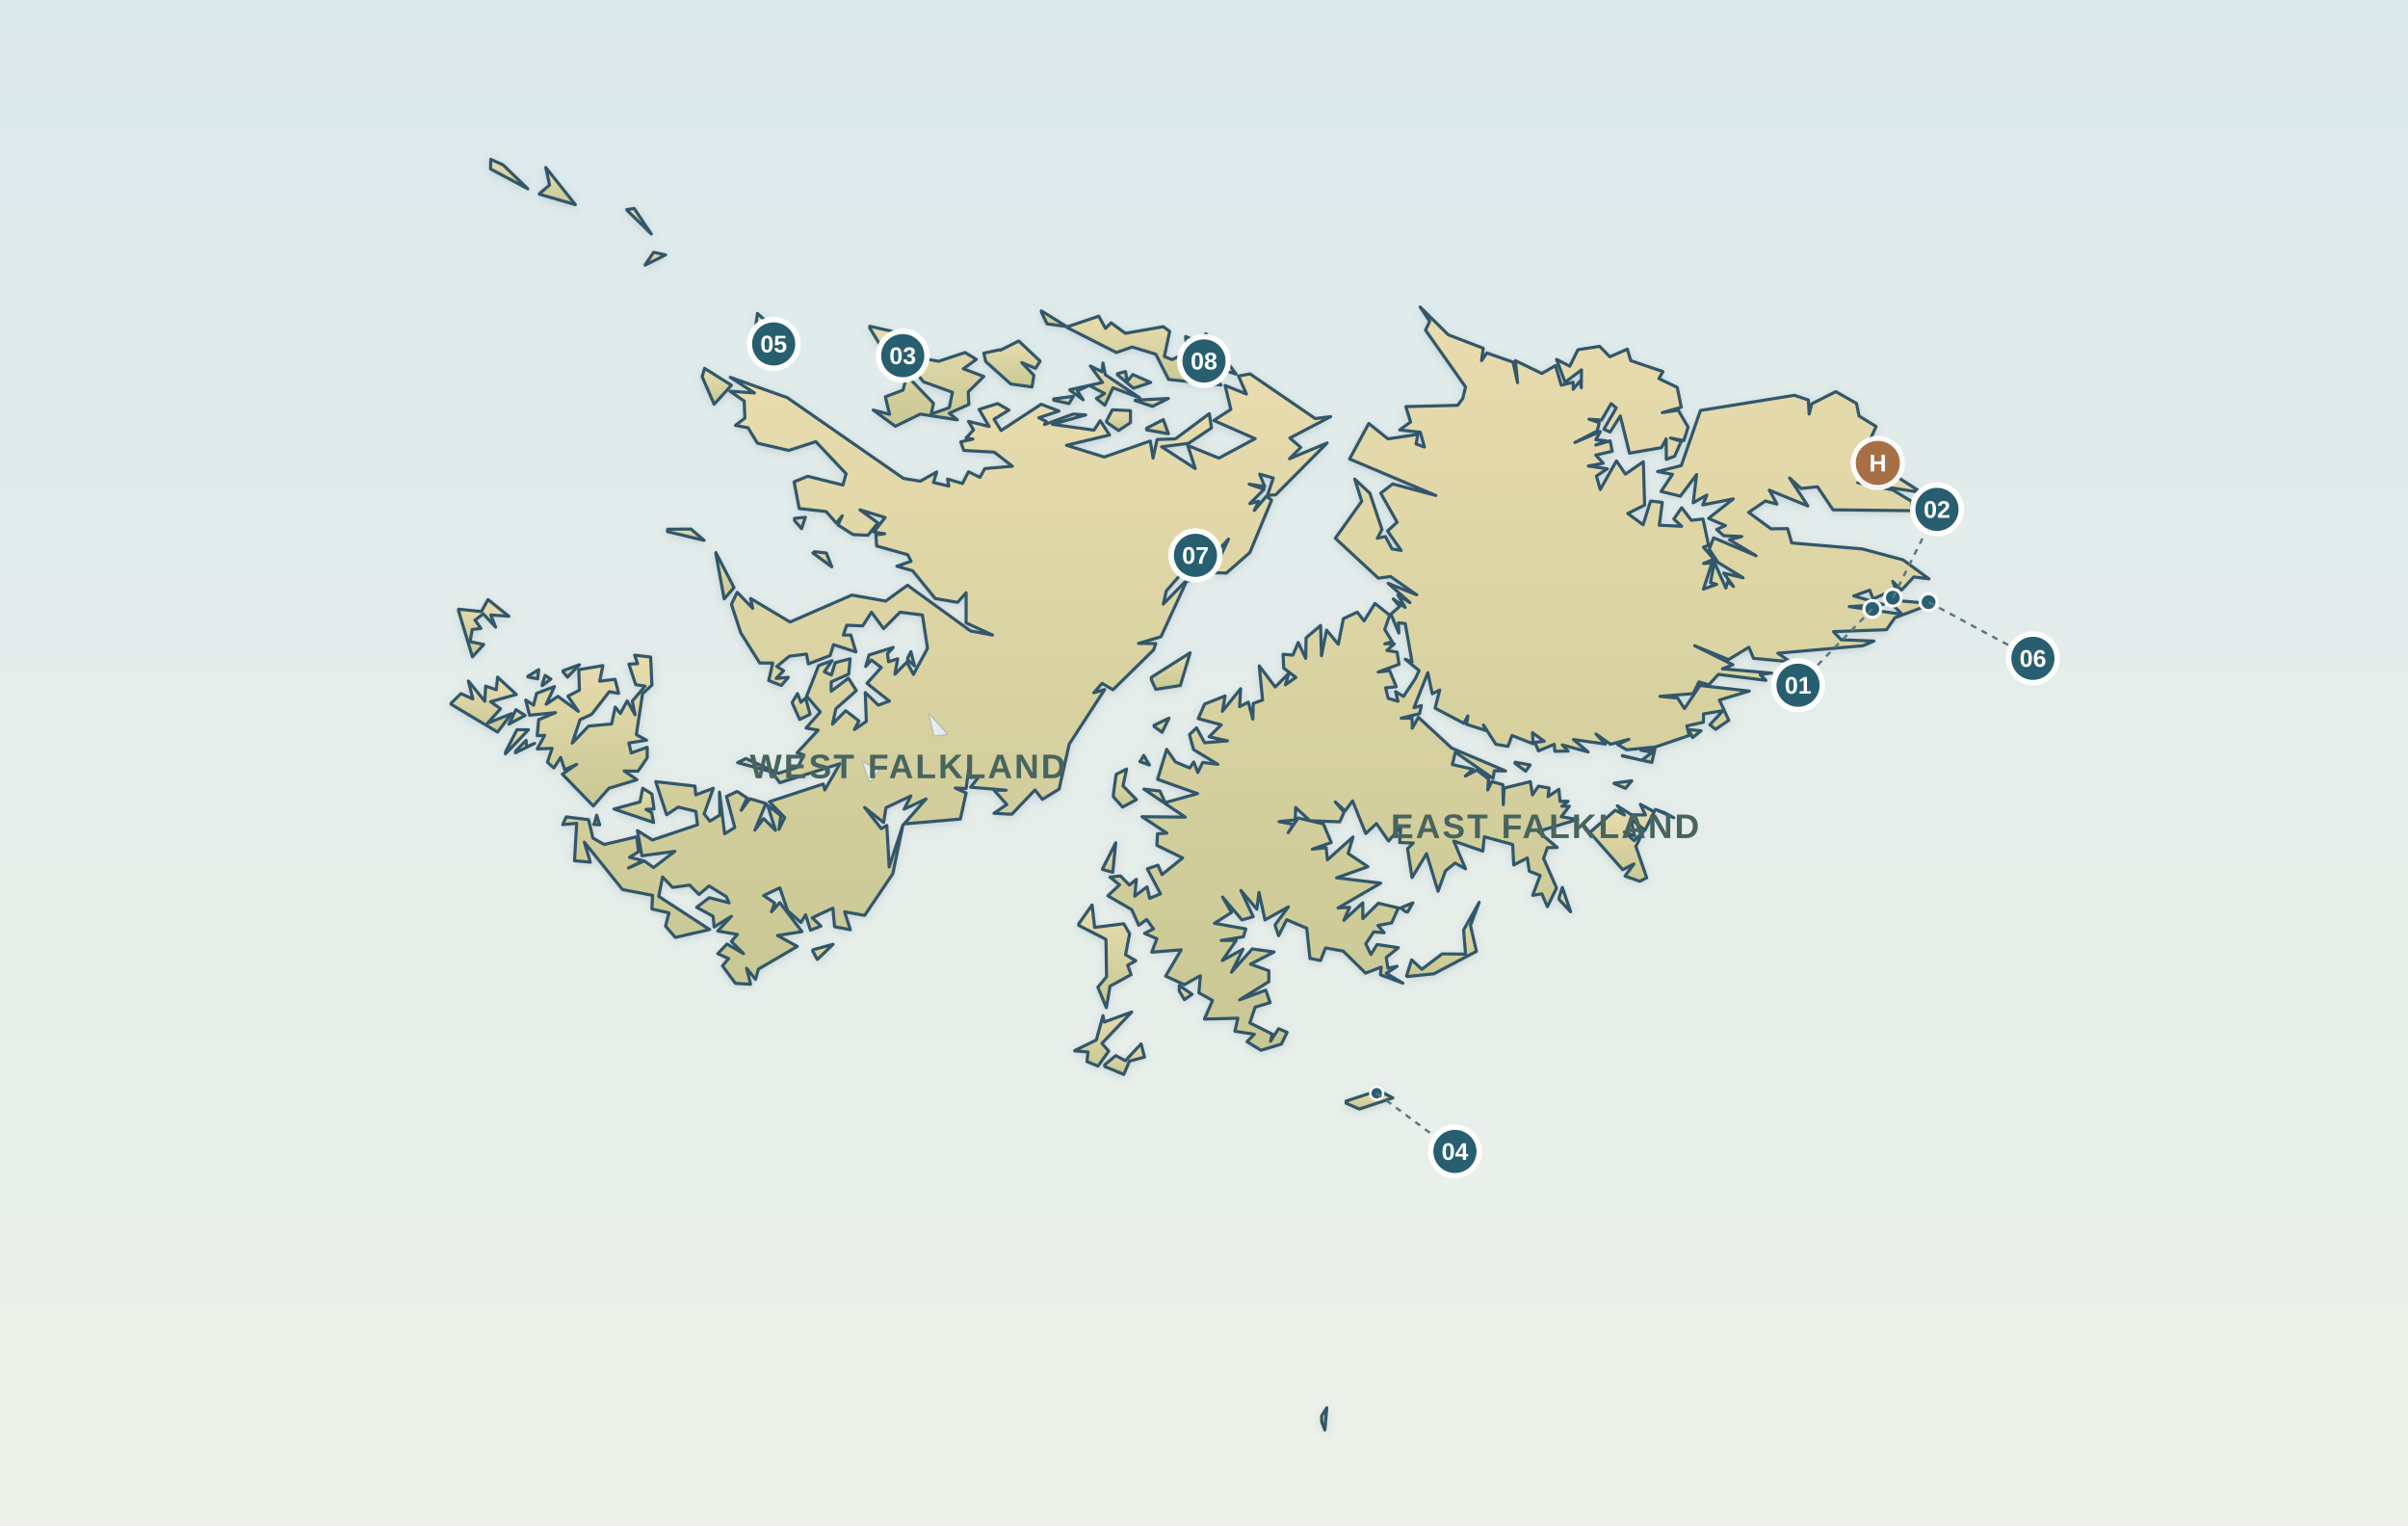
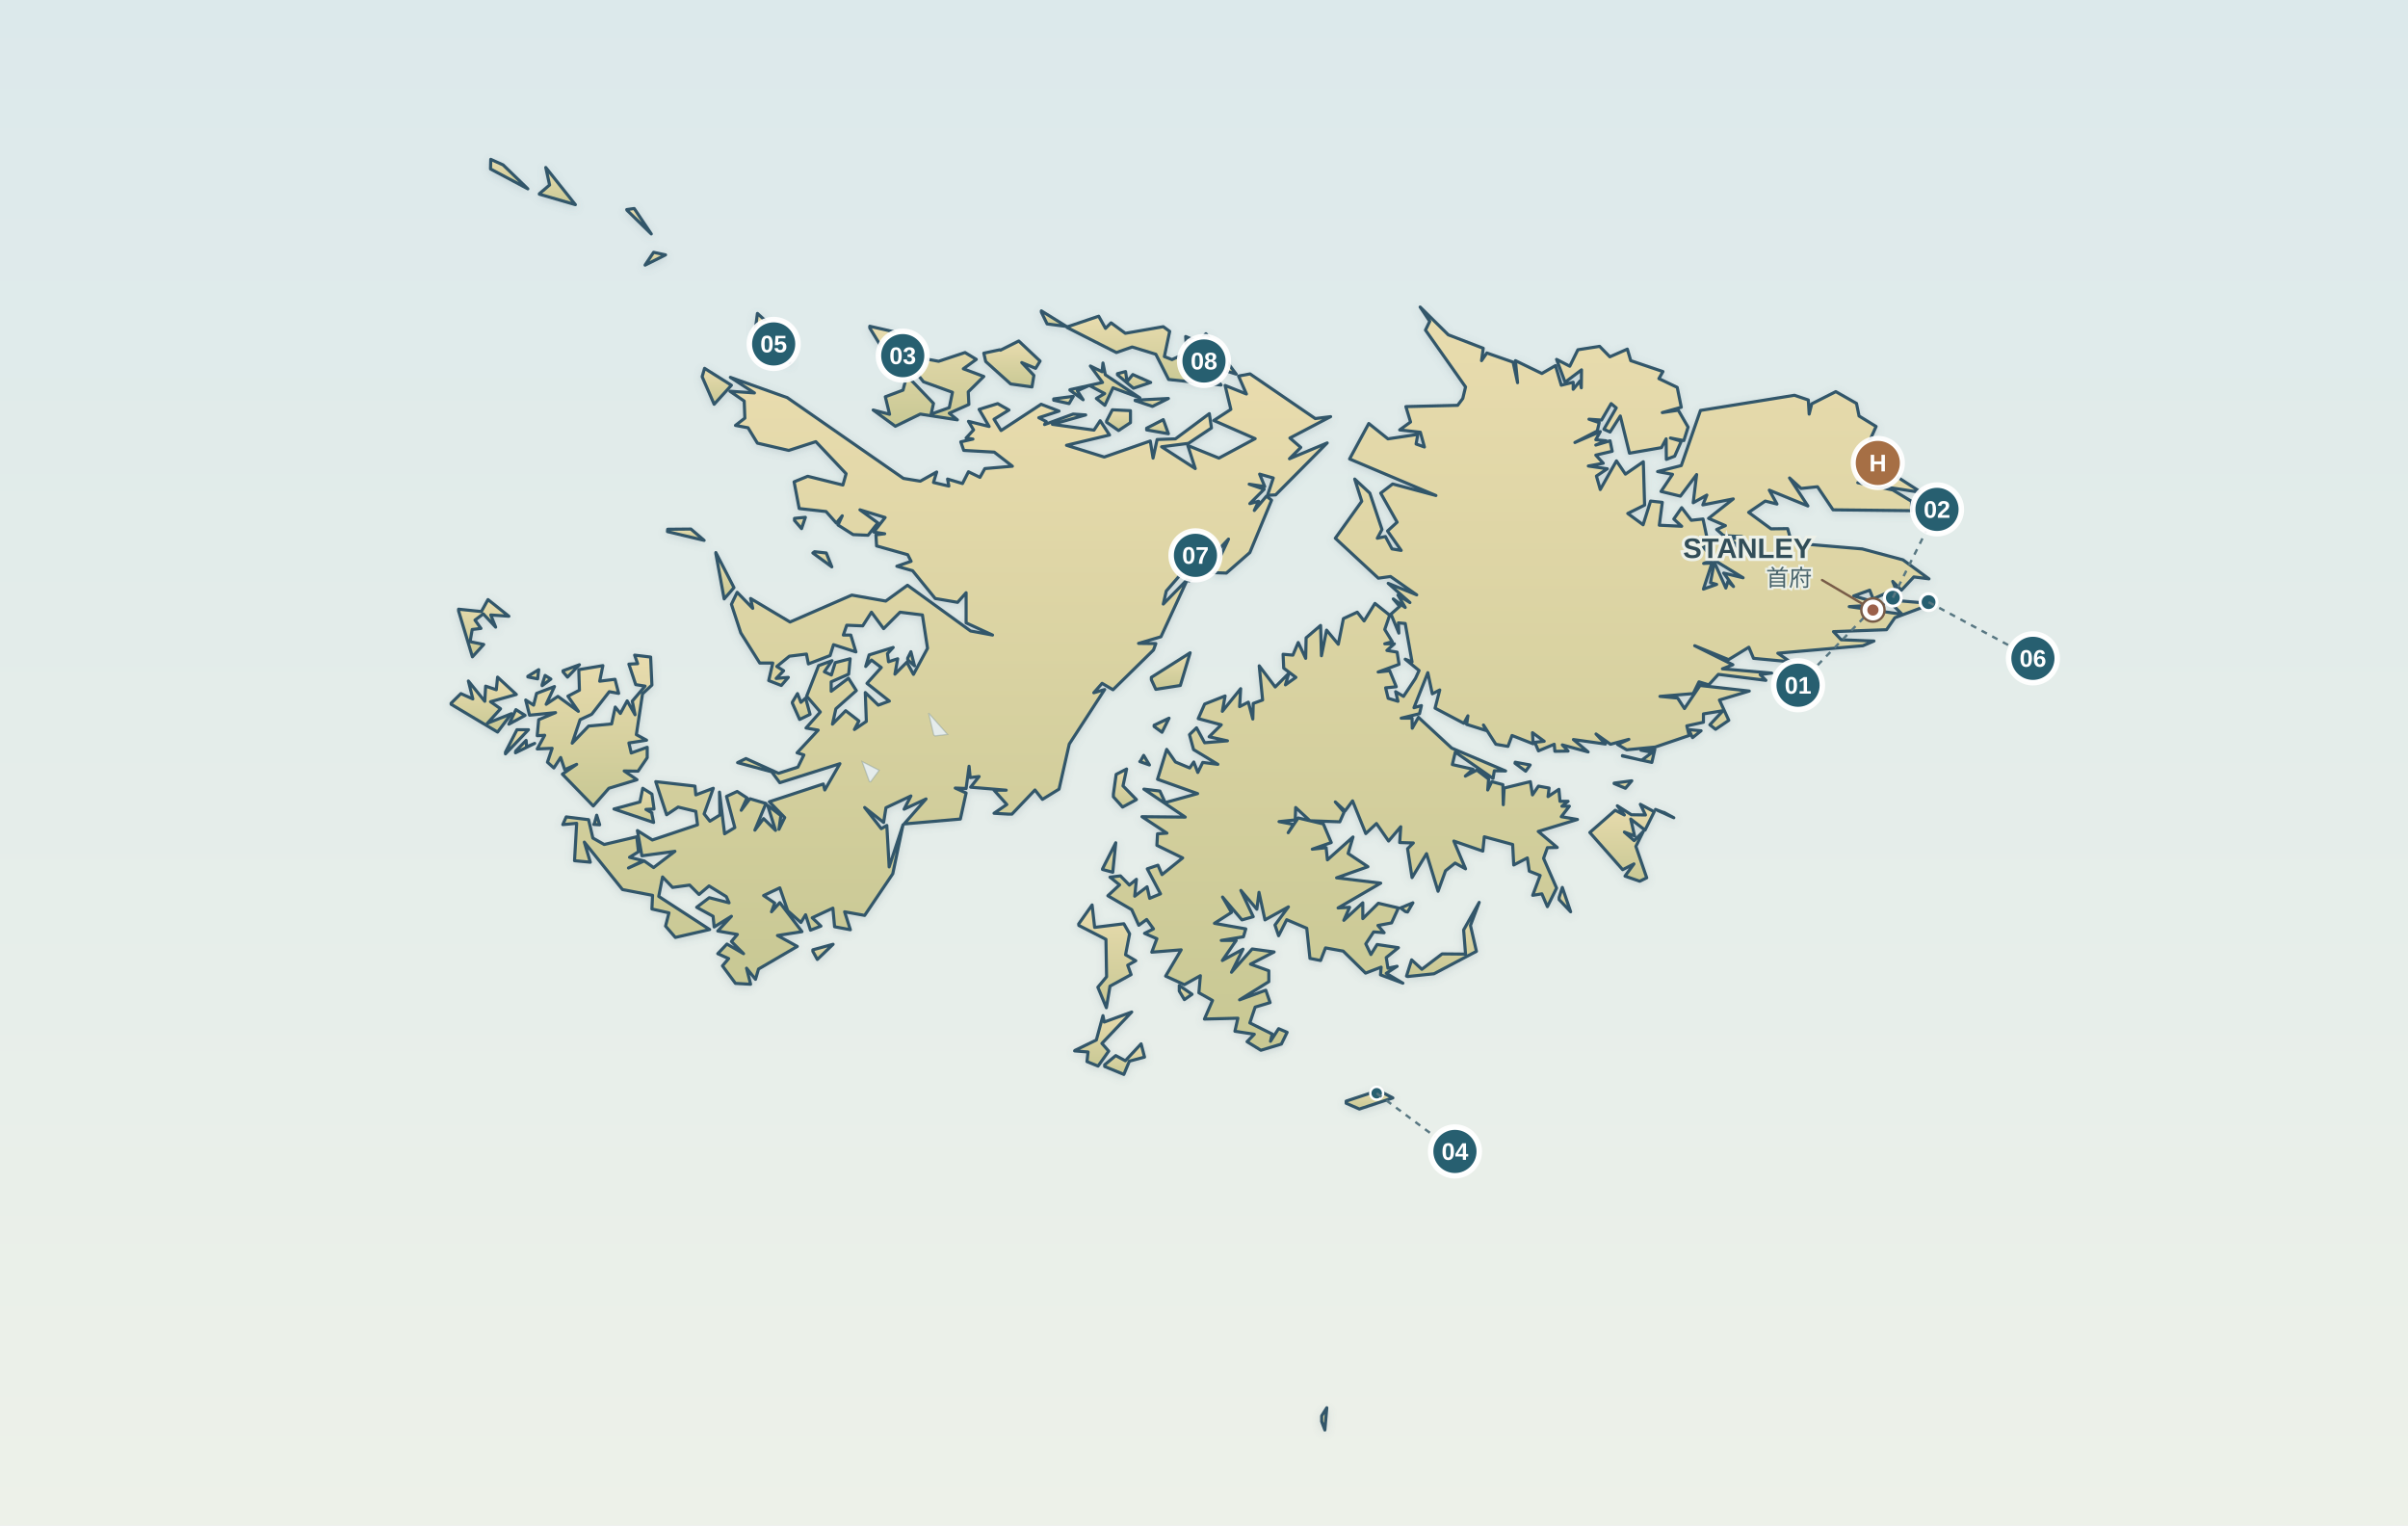
- <svg xmlns="http://www.w3.org/2000/svg" width="1200" height="760" viewBox="0 0 1200 760" role="img" aria-label="フォークランド諸島の東西の主島と周辺の島々、Hero・8景の実座標" data-map-projection="local-equirectangular-fit-v1" data-map-style="journey-atlas-map-v3-clean">
+ <svg xmlns="http://www.w3.org/2000/svg" width="1200" height="760" viewBox="0 0 1200 760" role="img" aria-label="フォークランド諸島の東西の主島と周辺の島々、首府スタンリーとHero・8景の実座標" data-map-projection="local-equirectangular-fit-v1" data-map-style="journey-atlas-map-v3-clean">
  <defs>
    <linearGradient id="sea" x1="0" y1="0" x2="0" y2="1">
      <stop offset="0" stop-color="#dce9eb" />
      <stop offset="1" stop-color="#edf1e9" />
    </linearGradient>
    <linearGradient id="land" x1="0" y1="0" x2="0" y2="1">
      <stop stop-color="#e9dcae" />
      <stop offset="1" stop-color="#c8c894" />
    </linearGradient>
    <filter id="shadow">
      <feDropShadow dx="0" dy="1" stdDeviation="2" flood-color="#6e8390" flood-opacity=".24" />
    </filter>
  </defs>
  <rect width="1200" height="760" fill="url(#sea)" />
  <g id="gshhg-land" fill="url(#land)" stroke="#31576a" stroke-width="1.55" stroke-linejoin="round" filter="url(#shadow)">
    <path d="M 701.447,422.882 L701.447,422.882 L704.315,420.008 L697.517,419.795 L698.048,411.916 L691.993,419.049 L685.938,410.318 L680.627,415.323 L674.041,399.032 L670.323,404.036 L665.436,399.565 L669.791,404.675 L667.667,409.467 L652.795,408.934 L645.678,402.333 L645.465,408.508 L637.392,409.360 L644.509,410.744 L641.960,414.897 L646.953,407.550 L659.487,410.531 L663.418,419.795 L653.964,423.095 L660.868,422.350 L661.506,428.419 L674.253,417.026 L671.810,425.225 L681.689,431.826 L666.073,437.363 L688.063,440.025 L666.817,452.376 L672.553,452.056 L669.685,458.551 L679.139,449.820 L679.139,457.699 L686.894,450.033 L696.879,452.376 L693.480,459.829 L686.682,461.106 L689.762,464.727 L684.557,464.301 L680.627,470.263 L683.176,475.587 L686.257,470.583 L696.879,472.180 L690.824,477.078 L691.674,482.401 L696.242,481.443 L690.824,484.957 L699.110,489.854 L687.956,485.702 L688.275,481.869 L680.520,484.850 L669.367,473.883 L660.550,472.286 L658.106,478.568 L652.795,477.503 L651.202,462.491 L641.216,458.232 L637.180,466.217 L635.374,460.894 L642.066,451.843 L630.381,458.338 L627.407,444.603 L626.344,453.014 L618.377,443.645 L624.539,456.741 L618.908,458.338 L609.242,446.945 L613.703,454.612 L605.205,460.042 L620.821,462.810 L619.652,466.750 L608.604,468.560 L616.040,468.560 L609.136,478.568 L619.440,472.925 L613.703,484.424 L624.007,472.819 L634.949,474.309 L623.158,480.378 L632.293,483.679 L632.293,489.109 L617.740,498.159 L630.806,493.368 L632.931,499.544 L625.495,501.780 L622.839,509.659 L633.993,515.195 L633.143,518.815 L637.180,512.533 L641.429,514.343 L638.561,520.199 L628.363,523.287 L621.458,519.028 L625.070,515.302 L615.403,513.811 L616.890,507.316 L600.212,507.742 L604.249,498.479 L597.451,494.646 L598.194,486.128 L590.227,490.600 L580.879,486.341 L588.634,473.245 L573.974,474.416 L576.524,467.708 L570.363,465.046 L574.824,462.810 L571.425,458.125 L567.494,461.000 L563.989,453.227 L552.091,446.307 L557.934,440.876 L553.154,437.043 L558.359,436.405 L562.820,440.983 L566.326,438.108 L565.476,446.520 L571.637,441.835 L572.912,447.584 L578.330,445.348 L571.743,432.891 L577.055,431.081 L579.073,435.766 L589.377,427.461 L576.524,421.179 L576.842,415.429 L581.516,415.110 L569.088,406.911 L590.652,407.124 L570.044,393.176 L578.011,394.134 L580.667,399.884 L596.813,395.412 L576.842,388.278 L581.410,373.372 L585.766,379.654 L592.883,382.635 L594.901,379.654 L596.919,384.871 L599.363,379.867 L606.905,380.825 L594.795,373.478 L592.777,366.025 L596.282,362.618 L600.319,370.071 L611.685,369.113 L602.549,367.090 L608.604,361.128 L597.132,358.040 L600.319,350.800 L610.517,346.754 L609.136,354.420 L618.271,343.133 L617.740,352.077 L622.095,349.841 L624.326,358.253 L624.539,350.480 L629.213,348.777 L627.513,331.741 L635.480,342.282 L642.279,335.467 L640.579,341.217 L645.784,337.490 L639.729,332.912 L639.410,325.991 L644.297,326.417 L646.953,320.135 L650.671,328.014 L650.883,317.793 L658.106,311.617 L658.531,326.736 L661.081,313.960 L666.923,320.987 L669.473,308.210 L676.378,305.016 L679.777,309.381 L685.194,300.650 L692.524,306.506 L690.081,313.640 L693.799,319.709 L690.081,320.774 L694.861,320.774 L691.143,324.075 L696.242,324.926 L697.198,330.995 L686.788,334.828 L692.524,334.190 L695.817,342.175 L690.506,342.708 L691.781,347.925 L696.667,349.415 L695.499,344.624 L699.429,346.966 L705.378,338.023 L707.184,334.083 L700.279,328.440 L703.678,329.824 L700.279,310.659 L696.879,310.339 L697.092,315.450 L693.161,305.974 L697.517,302.141 L694.330,298.414 L700.279,302.673 L696.667,296.498 L702.616,300.224 L691.781,290.642 L706.015,296.391 L692.949,287.235 L686.894,288.086 L665.436,268.176 L678.608,249.756 L675.103,238.683 L682.645,245.710 L688.700,263.810 L686.363,268.176 L690.400,267.324 L693.693,273.499 L698.260,274.245 L691.462,264.556 L696.242,260.190 L688.063,245.710 L694.011,241.131 L715.575,246.881 L672.553,228.674 L682.114,210.999 L691.674,218.665 L706.546,216.429 L705.696,221.221 L709.839,222.711 L707.821,215.365 L697.517,214.194 L702.934,210.254 L700.597,202.588 L726.411,201.949 L728.960,198.542 L730.341,192.792 L710.370,164.470 L712.495,160.105 L707.715,152.971 L721.737,166.813 L739.158,173.521 L738.308,179.696 L740.964,175.863 L754.030,180.441 L756.261,190.663 L755.198,179.696 L768.371,186.084 L775.169,182.145 L778.037,191.940 L783.986,190.450 L783.986,193.963 L787.385,189.811 L788.023,193.218 L788.129,184.274 L779.949,190.450 L775.700,179.057 L782.286,182.464 L786.323,174.266 L797.158,172.562 L802.257,177.779 L810.968,173.946 L812.667,179.696 L828.708,185.126 L826.689,188.640 L835.825,193.005 L837.843,202.907 L828.389,205.569 L836.356,204.398 L841.243,212.809 L839.118,219.517 L832.426,218.240 L837.843,219.837 L834.550,227.290 L830.407,228.887 L830.301,218.665 L827.964,223.031 L812.030,225.799 L807.462,207.273 L802.363,215.258 L799.283,213.874 L805.444,203.227 L802.894,201.097 L798.114,209.296 L791.847,208.870 L796.946,210.573 L795.990,214.726 L784.836,220.475 L797.477,215.045 L795.246,219.091 L800.345,219.624 L795.246,221.753 L802.363,219.624 L803.426,224.841 L795.246,226.757 L798.964,230.803 L791.528,232.188 L800.982,233.572 L795.565,237.192 L797.477,243.900 L805.550,229.632 L810.012,236.234 L818.935,230.058 L819.572,251.672 L811.180,255.825 L818.829,261.468 L822.547,249.649 L828.389,250.288 L826.902,261.681 L838.056,262.213 L834.125,258.593 L838.056,252.950 L842.836,259.232 L848.679,258.593 L851.440,271.689 L848.891,272.648 L854.096,278.610 L848.997,280.740 L853.140,280.527 L848.891,293.517 L855.477,291.174 L852.396,290.322 L854.309,280.101 L860.045,292.984 L861.107,289.684 L863.869,292.239 L858.983,285.531 L868.649,287.873 L856.114,280.207 L851.759,273.606 L853.990,267.963 L875.129,276.907 L861.851,268.921 L868.012,267.324 L858.983,266.898 L855.477,263.810 L859.832,261.894 L851.440,258.274 L863.763,248.585 L848.572,251.566 L850.591,246.668 L843.792,250.501 L845.492,236.447 L837.418,247.200 L827.752,244.858 L833.488,236.340 L826.052,234.956 L837.843,231.975 L847.404,204.504 L894.250,196.945 L901.155,199.287 L901.580,206.314 L902.855,201.204 L914.858,195.135 L925.162,200.991 L926.437,207.273 L934.935,212.490 L931.217,220.688 L937.272,223.670 L938.016,232.826 L957.562,245.390 L925.800,240.493 L943.221,244.113 L952.569,249.756 L952.569,254.441 L913.477,254.015 L905.723,242.516 L897.543,243.367 L891.807,238.150 L900.942,252.098 L881.715,244.219 L885.539,251.140 L879.697,249.649 L871.411,255.292 L882.565,263.491 L890.851,263.384 L892.869,270.518 L928.030,273.499 L948.320,278.930 L961.280,288.406 L953.738,287.448 L947.576,294.049 L943.221,289.684 L944.708,293.410 L933.448,298.414 L931.748,294.049 L923.781,296.924 L938.547,301.183 L921.551,302.247 L947.895,306.080 L940.672,298.840 L962.979,300.757 L944.283,307.784 L940.140,313.747 L913.690,314.705 L917.514,318.751 L933.873,319.390 L928.349,321.732 L885.964,325.459 L892.126,329.718 L873.854,328.014 L871.517,322.477 L861.426,328.653 L844.536,321.732 L863.550,331.208 L858.345,333.231 L882.884,335.361 L877.147,336.106 L880.016,338.981 L856.327,336.000 L851.547,341.217 L846.660,339.726 L843.792,345.582 L827.221,346.966 L836.037,347.818 L839.437,353.035 L847.191,341.536 L871.730,344.305 L856.858,348.777 L861.532,358.892 L854.946,363.363 L852.078,361.128 L858.664,354.100 L848.891,355.697 L848.891,359.850 L840.605,361.660 L841.774,366.451 L824.884,372.201 L810.649,373.585 L806.081,370.923 L811.711,368.368 L802.576,370.817 L795.352,365.706 L800.026,370.710 L784.092,368.474 L791.422,374.650 L778.568,371.136 L781.437,374.224 L774.850,374.330 L774.532,370.817 L766.671,374.117 L764.865,369.858 L769.539,369.326 L763.697,365.067 L764.015,370.604 L753.499,366.451 L751.480,371.881 L745.425,370.817 L739.264,361.234 L740.645,364.002 L730.872,360.915 L731.510,356.656 L729.491,360.382 L715.151,352.823 L717.488,343.772 L713.770,345.689 L711.539,335.148 L704.634,352.610 L708.352,351.545 L707.396,355.591 L698.260,357.827 L703.678,357.827 L703.784,362.831 L706.865,357.401 L723.436,372.733 L750.312,384.126 L744.682,384.019 L744.044,387.852 L725.242,374.756 L723.755,380.932 L734.059,383.274 L730.235,386.681 L735.971,383.700 L741.814,388.172 L741.389,393.602 L743.407,389.450 L748.931,390.940 L749.143,400.949 L749.568,392.644 L762.634,389.450 L763.697,396.051 L766.671,391.686 L771.982,392.644 L771.451,396.903 L776.869,393.283 L777.400,399.245 L781.437,399.245 L778.356,401.694 L782.074,401.694 L778.037,406.911 L786.111,408.295 L766.565,414.258 L776.019,422.244 L771.132,422.350 L769.220,427.674 L775.700,442.474 L771.132,451.737 L768.371,445.348 L763.803,446.094 L767.521,436.192 L762.103,434.062 L761.147,427.461 L754.349,430.974 L753.817,420.753 L739.689,416.920 L738.946,424.054 L724.499,419.049 L730.341,432.891 L725.136,430.016 L720.356,433.849 L716.638,444.071 L710.901,425.331 L703.678,437.256 L701.447,422.882 Z" />
    <path d="M 504.289,405.634 L502.589,405.634 L495.366,405.208 L501.740,400.842 L495.366,393.709 L501.421,393.709 L483.681,392.218 L487.930,386.894 L483.468,387.427 L482.937,381.783 L481.450,392.857 L476.033,392.644 L481.450,395.093 L478.582,408.082 L450.538,410.531 L461.479,398.074 L450.538,403.185 L453.937,396.583 L441.509,402.439 L440.340,409.786 L430.886,402.333 L439.172,412.874 L441.934,411.277 L443.102,431.933 L450.007,410.957 L444.908,435.340 L430.886,456.102 L420.900,454.292 L423.769,463.236 L415.908,461.745 L415.058,452.482 L404.754,457.273 L409.109,461.426 L403.904,463.449 L401.461,455.783 L399.124,459.616 L392.538,453.760 L388.607,442.367 L380.534,446.200 L386.058,449.927 L384.464,454.292 L388.607,449.714 L399.655,464.194 L387.439,466.111 L397.318,471.541 L377.985,482.827 L376.497,487.938 L372.036,482.401 L374.054,490.387 L366.512,489.961 L360.032,481.230 L363.113,477.610 L357.695,475.161 L362.263,470.370 L370.549,475.161 L364.494,469.092 L367.468,465.578 L357.695,463.875 L364.494,456.528 L355.889,461.852 L355.358,456.528 L347.179,452.056 L353.446,447.265 L363.325,449.820 L361.944,446.733 L353.340,441.409 L348.347,445.668 L343.673,440.983 L335.175,442.154 L330.182,436.937 L328.270,446.626 L353.658,463.129 L336.556,467.069 L331.669,461.426 L333.369,454.825 L324.871,452.908 L325.190,446.094 L310.211,443.219 L291.197,419.582 L294.171,429.590 L286.310,428.845 L287.373,410.212 L280.468,410.851 L282.167,407.018 L293.321,408.402 L295.446,417.559 L301.076,420.753 L317.329,416.920 L318.178,424.373 L313.717,427.141 L320.516,428.845 L313.186,432.465 L321.047,428.951 L325.721,432.252 L336.343,424.160 L319.878,426.396 L317.647,413.832 L325.083,418.517 L347.604,410.957 L346.754,404.249 L337.937,402.120 L332.201,405.953 L326.783,389.450 L346.329,391.686 L346.754,396.051 L355.464,392.750 L350.897,405.527 L353.765,409.147 L358.757,406.059 L358.545,394.667 L361.094,415.429 L366.193,412.341 L362.050,396.796 L367.362,394.347 L372.248,397.542 L369.380,403.717 L373.735,397.967 L381.703,400.310 L376.179,413.619 L380.534,407.870 L386.483,413.726 L382.552,401.268 L389.138,406.379 L388.182,413.193 L391.051,407.337 L383.402,399.458 L410.278,390.621 L411.021,393.602 L418.563,380.506 L388.607,389.982 L384.571,384.552 L367.574,379.973 L371.717,377.950 L387.970,385.297 L397.637,382.209 L400.611,376.140 L397.212,375.076 L407.728,363.789 L401.673,362.725 L408.791,354.739 L401.992,346.860 L407.941,331.634 L414.633,329.185 L410.809,334.722 L414.314,336.319 L416.226,330.144 L423.662,328.227 L422.919,335.893 L414.208,339.726 L414.208,344.411 L422.813,337.916 L426.743,344.092 L416.545,353.142 L414.846,360.808 L421.432,354.100 L428.018,359.211 L425.787,363.470 L431.736,359.424 L431.205,345.050 L437.684,351.332 L443.208,349.309 L432.054,340.472 L439.172,332.592 L434.285,328.866 L431.417,332.060 L433.117,326.311 L445.120,322.584 L442.252,325.672 L442.783,329.718 L447.351,328.227 L445.970,335.893 L451.919,329.931 L455.212,336.000 L462.223,323.010 L459.673,306.400 L448.520,305.016 L440.340,313.214 L434.285,305.016 L429.930,311.830 L421.963,311.511 L420.263,316.408 L423.981,316.408 L426.531,324.820 L415.377,321.200 L413.677,326.630 L402.842,330.782 L401.886,325.885 L393.388,326.949 L387.120,332.060 L390.519,334.190 L386.801,338.023 L392.856,337.490 L389.351,341.536 L383.083,339.087 L385.102,330.357 L378.622,330.357 L369.168,315.344 L364.494,301.076 L367.362,295.114 L375.116,303.099 L374.054,298.201 L393.706,309.914 L424.512,296.498 L441.402,299.479 L452.238,291.600 L483.681,314.385 L494.622,316.408 L481.450,310.339 L481.450,295.327 L477.201,300.118 L466.047,298.201 L454.787,284.360 L446.926,282.124 L454.043,279.675 L452.344,276.374 L436.835,272.009 L436.516,266.472 L440.871,265.940 L435.454,265.088 L441.084,257.848 L428.549,254.015 L437.472,260.510 L432.585,266.685 L425.150,266.366 L417.607,261.574 L419.732,256.996 L416.758,260.616 L411.659,254.867 L398.274,253.376 L395.725,240.067 L402.523,237.298 L420.051,241.664 L421.644,236.021 L406.560,220.050 L393.069,224.415 L377.453,220.795 L372.779,213.129 L366.512,211.958 L371.186,208.337 L370.867,199.820 L363.750,194.922 L375.966,195.774 L363.963,188.001 L392.325,198.116 L450.219,238.363 L458.611,239.747 L466.791,235.169 L465.197,240.386 L472.846,242.196 L472.208,238.683 L479.644,240.918 L482.619,235.062 L488.355,237.831 L490.798,233.465 L504.501,232.294 L495.472,225.267 L480.282,224.415 L478.794,220.156 L484.849,218.772 L481.450,218.240 L485.168,214.194 L482.619,209.935 L492.923,212.490 L487.930,203.972 L497.172,201.097 L502.802,204.291 L495.366,208.870 L498.871,214.513 L518.842,201.417 L527.765,204.824 L517.674,208.125 L521.392,210.041 L520.542,211.532 L534.776,206.314 L541.044,206.740 L524.472,211.425 L545.187,214.300 L548.267,209.615 L552.941,216.749 L531.483,221.860 L550.286,227.716 L573.231,219.730 L574.612,228.248 L576.630,218.985 L585.766,218.665 L602.656,206.102 L603.718,213.235 L592.245,220.901 L578.861,222.605 L595.645,233.465 L591.927,221.966 L607.436,228.248 L625.495,218.559 L604.886,209.509 L613.385,203.972 L610.517,192.047 L621.139,196.306 L617.209,187.362 L622.945,186.297 L655.451,208.550 L663.099,207.592 L642.810,218.240 L648.227,222.924 L642.597,228.568 L661.399,220.688 L635.692,246.562 L631.656,246.775 L634.524,238.150 L627.725,236.234 L630.275,242.409 L622.520,241.238 L629.956,243.793 L622.839,250.927 L627.194,249.756 L625.070,254.334 L631.125,247.200 L633.674,249.223 L622.839,275.310 L611.154,285.531 L604.355,285.318 L612.216,268.602 L592.564,289.471 L600.850,274.777 L593.095,280.740 L581.198,294.475 L579.711,300.970 L591.714,288.725 L578.542,317.260 L567.388,320.561 L575.993,320.667 L574.824,323.862 L554.641,343.666 L549.223,340.472 L545.080,345.156 L550.498,343.559 L532.864,370.710 L527.765,393.176 L519.480,398.287 L515.762,393.602 L504.289,405.634 Z" />
    <path d="M 295.021,355.697 L294.596,356.017 L289.072,358.572 L285.142,370.284 L293.321,361.766 L304.794,360.702 L306.600,352.290 L309.149,355.484 L312.548,349.202 L316.479,356.123 L315.098,349.309 L321.472,341.856 L316.798,341.110 L313.398,330.889 L317.754,330.676 L316.266,326.417 L324.233,327.375 L324.871,341.323 L320.197,345.689 L317.116,366.025 L322.215,368.794 L313.398,370.178 L314.567,375.182 L322.534,372.307 L322.534,377.524 L317.966,384.232 L311.061,384.126 L317.435,388.491 L303.413,392.750 L295.658,401.588 L280.255,385.723 L287.373,380.825 L281.424,383.487 L279.405,377.418 L276.006,382.635 L272.819,379.760 L275.156,372.840 L267.720,373.159 L271.438,366.345 L267.720,366.558 L268.464,358.572 L276.856,355.058 L263.896,356.336 L261.984,348.777 L265.915,351.332 L267.402,345.476 L276.325,342.069 L272.182,350.906 L278.025,346.966 L288.222,354.420 L283.017,346.860 L288.753,343.879 L288.435,333.657 L300.439,331.634 L298.845,339.407 L306.493,338.449 L308.299,345.476 L303.625,344.624 L295.021,355.697 Z" />
    <path d="M 433.435,163.405 L433.435,162.554 L445.120,165.216 L452.875,177.247 L467.747,180.015 L480.919,175.650 L486.549,179.057 L480.069,183.742 L490.267,187.575 L482.512,195.241 L482.831,201.523 L473.058,205.889 L477.095,209.189 L458.611,206.314 L446.183,212.383 L435.135,204.291 L443.314,206.421 L441.190,197.690 L450.007,194.389 L451.919,187.149 L465.197,200.991 L464.029,206.314 L473.058,203.120 L474.652,195.454 L460.205,190.237 L450.219,177.567 L441.402,176.395 L433.435,163.405 Z" />
    <path d="M 531.802,163.193 L531.802,162.873 L547.524,157.549 L550.923,163.618 L553.685,160.850 L560.802,166.067 L579.711,162.767 L582.897,165.109 L580.242,177.673 L584.066,179.164 L591.396,175.756 L590.864,167.664 L597.344,170.433 L600.956,166.280 L616.040,186.404 L608.286,183.955 L604.355,175.969 L603.506,185.659 L608.498,191.834 L582.366,189.066 L575.993,176.502 L564.201,172.882 L556.341,175.650 L531.802,163.193 Z" />
    <path d="M 812.986,405.953 L813.411,405.953 L819.997,406.059 L817.448,400.736 L824.352,404.462 L819.785,413.619 L812.667,408.082 L814.580,416.494 L809.481,414.577 L814.367,418.836 L818.935,414.258 L815.217,421.711 L820.634,437.363 L817.129,439.066 L809.799,436.511 L814.261,430.442 L808.631,433.317 L792.272,414.790 L804.913,403.717 L809.481,406.059 L805.975,401.481 L812.986,405.953 Z" />
    <path d="M 537.644,461.106 L537.538,460.361 L544.231,450.885 L545.505,462.065 L560.058,460.255 L562.927,465.259 L560.908,475.693 L566.007,478.675 L561.971,480.911 L563.670,485.595 L553.154,491.345 L551.348,502.099 L547.099,491.877 L551.454,486.660 L551.135,468.027 L537.644,461.106 Z" />
    <path d="M 498.234,174.266 L498.553,174.479 L507.688,169.900 L518.311,179.909 L516.080,183.529 L509.176,180.654 L515.230,187.043 L514.274,192.792 L503.652,191.302 L491.223,180.122 L490.267,175.969 L498.234,174.266 Z" />
    <path d="M 224.805,350.906 L224.805,350.374 L229.691,345.582 L235.640,348.244 L233.409,339.300 L241.588,349.415 L242.013,341.856 L247.325,343.666 L247.962,337.384 L257.310,346.008 L244.457,349.628 L249.449,353.142 L242.863,360.382 L254.867,355.591 L247.962,364.748 L224.805,350.906 Z" />
    <path d="M 535.520,523.607 L535.626,523.394 L546.355,518.176 L549.648,506.038 L550.286,509.233 L563.989,504.228 L549.117,519.880 L552.516,523.713 L547.205,531.166 L541.681,528.930 L542.212,524.139 L535.520,523.607 Z" />
    <path d="M 701.447,486.554 L700.916,486.341 L703.466,478.249 L708.564,482.934 L718.656,475.268 L730.341,475.374 L729.385,463.342 L737.140,449.607 L732.784,461.106 L735.759,473.990 L714.619,485.170 L701.447,486.554 Z" />
    <path d="M 228.523,304.377 L228.523,303.525 L239.889,304.696 L243.182,298.734 L253.592,307.039 L244.563,306.400 L247.006,312.469 L240.845,305.868 L236.702,308.955 L239.676,313.108 L235.321,313.640 L234.259,319.709 L241.057,321.093 L235.427,327.269 L228.523,304.377 Z" />
    <path d="M 533.183,194.389 L533.183,194.176 L549.436,190.556 L543.381,182.358 L549.223,185.233 L549.648,180.867 L550.817,186.723 L568.026,198.222 L554.641,193.218 L550.604,201.949 L546.355,198.542 L550.498,196.093 L542.850,192.047 L536.901,194.709 L539.769,199.181 L533.183,194.389 Z" />
    <path d="M 376.285,165.322 L376.285,165.109 L377.453,156.165 L392.856,170.220 L393.494,180.654 L376.285,165.322 Z" />
    <path d="M 324.871,404.995 L324.871,405.527 L325.721,409.786 L305.962,403.078 L318.922,399.565 L320.303,392.750 L324.871,395.625 L325.933,403.078 L321.896,403.291 L324.871,404.995 Z" />
    <path d="M 268.783,96.753 L268.783,96.540 L273.882,92.174 L271.970,83.444 L286.735,101.970 L268.783,96.753 Z" />
    <path d="M 573.762,338.662 L573.762,337.490 L593.095,325.246 L588.209,341.536 L575.993,343.453 L573.762,338.662 Z" />
    <path d="M 349.941,187.788 L349.941,187.575 L351.109,183.529 L364.494,191.940 L355.889,201.417 L349.941,187.788 Z" />
    <path d="M 554.853,397.009 L554.853,395.625 L556.234,385.829 L561.439,383.168 L559.634,391.579 L566.326,398.393 L559.421,402.120 L554.853,397.009 Z" />
    <path d="M 550.498,531.379 L550.498,530.527 L556.022,525.949 L560.802,528.504 L568.663,520.093 L570.363,526.694 L562.820,528.717 L560.058,535.319 L550.498,531.379 Z" />
    <path d="M 670.854,549.693 L670.854,548.628 L686.894,543.304 L694.118,547.031 L677.440,552.568 L670.854,549.693 Z" />
    <path d="M 244.457,84.189 L244.457,83.657 L244.563,79.398 L250.724,82.166 L263.046,94.091 L244.457,84.189 Z" />
    <path d="M 551.454,210.360 L551.454,209.722 L554.322,204.185 L563.352,204.611 L563.352,210.573 L557.403,214.513 L551.454,210.360 Z" />
    <path d="M 356.739,275.842 L356.739,275.310 L365.768,292.771 L360.882,298.414 L356.739,275.842 Z" />
    <path d="M 332.625,264.875 L332.732,263.704 L344.310,263.597 L350.897,269.241 L332.625,264.875 Z" />
    <path d="M 808.525,376.673 L808.525,376.460 L818.085,378.802 L823.396,374.863 L817.766,373.798 L824.671,373.372 L823.184,379.867 L808.525,376.673 Z" />
    <path d="M 556.872,186.723 L556.872,186.191 L560.908,185.126 L561.652,190.130 L564.520,186.617 L573.443,190.556 L564.839,193.431 L556.872,186.723 Z" />
    <path d="M 549.436,433.210 L549.436,432.891 L556.022,419.901 L554.535,434.594 L549.436,433.210 Z" />
    <path d="M 565.689,199.607 L565.689,199.394 L582.260,198.542 L574.293,202.481 L565.689,199.607 Z" />
    <path d="M 394.875,350.374 L394.875,349.841 L397.424,345.582 L399.124,349.948 L401.461,347.818 L403.692,355.910 L398.486,358.466 L394.875,350.374 Z" />
    <path d="M 251.893,375.608 L251.893,374.756 L257.629,363.576 L263.365,363.576 L251.893,375.608 Z" />
    <path d="M 518.948,155.526 L518.948,154.888 L531.483,162.660 L521.817,161.382 L518.948,155.526 Z" />
    <path d="M 571.425,214.194 L571.425,213.342 L579.711,209.083 L582.260,216.110 L571.425,214.194 Z" />
    <path d="M 312.442,104.738 L312.336,104.419 L316.054,103.887 L324.552,116.557 L312.442,104.738 Z" />
    <path d="M 776.975,448.223 L776.975,447.158 L778.568,442.154 L782.711,454.292 L776.975,448.223 Z" />
    <path d="M 405.073,275.522 L405.922,274.884 L411.765,275.522 L414.527,282.443 L405.073,275.522 Z" />
    <path d="M 256.885,375.076 L256.991,374.224 L262.197,368.900 L262.409,372.094 L266.446,370.391 L256.885,375.076 Z" />
    <path d="M 321.472,132.102 L321.578,131.889 L325.721,125.714 L331.669,126.991 L321.472,132.102 Z" />
    <path d="M 525.110,199.394 L525.110,198.755 L534.883,197.477 L532.758,201.097 L525.110,199.394 Z" />
    <path d="M 575.143,361.979 L575.143,361.340 L582.579,357.827 L579.073,364.854 L575.143,361.979 Z" />
    <path d="M 658.638,708.232 L658.638,705.464 L661.187,701.418 L660.231,712.491 L658.638,708.232 Z" />
    <path d="M 405.073,473.990 L405.073,473.245 L415.164,470.476 L407.303,478.036 L405.073,473.990 Z" />
    <path d="M 253.592,360.808 L253.698,360.702 L257.098,353.568 L261.665,356.443 L253.592,360.808 Z" />
    <path d="M 828.920,404.782 L829.239,404.782 L834.125,407.444 L824.990,403.291 L828.920,404.782 Z" />
    <path d="M 395.937,259.338 L395.937,258.274 L401.355,257.741 L399.443,263.384 L395.937,259.338 Z" />
    <path d="M 280.574,334.722 L280.574,334.190 L288.753,331.208 L282.805,337.384 L280.574,334.722 Z" />
    <path d="M 587.678,493.794 L587.678,491.026 L594.051,495.391 L590.227,498.053 L587.678,493.794 Z" />
    <path d="M 263.046,337.277 L263.046,336.958 L268.464,333.657 L267.933,338.236 L263.046,337.277 Z" />
    <path d="M 701.447,454.399 L700.385,454.186 L697.942,452.376 L704.103,449.820 L701.447,454.399 Z" />
    <path d="M 754.986,380.293 L755.092,379.760 L762.528,381.145 L760.297,384.232 L754.986,380.293 Z" />
    <path d="M 804.382,390.408 L804.382,390.195 L813.199,389.024 L810.012,392.750 L804.382,390.408 Z" />
    <path d="M 568.026,379.441 L568.344,379.228 L569.938,376.353 L572.806,381.145 L568.026,379.441 Z" />
    <path d="M 841.986,364.428 L841.986,363.576 L847.722,364.109 L843.473,367.516 L841.986,364.428 Z" />
    <path d="M 452.344,328.759 L452.344,327.908 L453.937,324.713 L455.743,331.741 L452.344,328.759 Z" />
    <path d="M 295.871,410.744 L296.189,410.425 L297.358,406.166 L298.845,410.957 L295.871,410.744 Z" />
    <path d="M 270.164,341.643 L270.164,341.110 L271.651,336.532 L274.519,338.342 L270.164,341.643 Z" />
  </g>
  <g id="verified-inland-waters" fill="#e5eceb" stroke="#6f8a92" stroke-opacity=".35" stroke-width=".65">
    <path d="M 465.304,366.132 L462.754,355.271 L472.208,365.919 L465.941,366.664 L465.304,366.132 Z" />
    <path d="M 433.223,389.343 L429.611,379.441 L438.109,383.806 L433.860,389.556 L433.223,389.343 Z" />
  </g>
-   <g font-family="Arial, sans-serif" fill="#405a62" font-size="20" font-weight="700" letter-spacing="2.0">
-     <text x="452.344" y="387.746" text-anchor="middle" fill="#48645e" font-size="17" letter-spacing="1">WEST FALKLAND</text>
-     <text x="769.964" y="417.559" text-anchor="middle" fill="#48645e" font-size="17" letter-spacing="1">EAST FALKLAND</text>
-   </g>
  <g id="hero-marker" data-latitude="-51.471100" data-longitude="-57.845000" data-x="935.79037" data-y="230.66494">
    <circle cx="935.79" cy="230.665" r="13.5" fill="#fff" opacity=".92" />
    <circle cx="935.79" cy="230.665" r="11.5" fill="#a66f45" stroke="#fff" />
    <text x="935.79" y="234.865" text-anchor="middle" fill="#fff" font-size="12" font-weight="bold" font-family="Arial,sans-serif">H</text>
  </g>
  <g id="scene-marker-1" data-latitude="-51.692210" data-longitude="-57.858570" data-x="933.03710" data-y="303.41108" data-label-x="896.03710" data-label-y="341.41108">
    <circle cx="933.037" cy="303.411" r="4.2" fill="#275f70" stroke="#fff" stroke-width="1.5" />
    <path d="M933.037,303.411 L896.037,341.411" fill="none" stroke="#587782" stroke-width="1.2" stroke-dasharray="3 3" />
    <circle cx="896.037" cy="341.411" r="13.5" fill="#fff" opacity=".92" />
    <circle cx="896.037" cy="341.411" r="11.5" fill="#275f70" stroke="#fff" stroke-width="1.5" />
    <text x="896.037" y="345.611" text-anchor="middle" fill="#fff" font-size="12" font-weight="bold" font-family="Arial,sans-serif">01</text>
  </g>
  <g id="scene-marker-2" data-latitude="-51.675150" data-longitude="-57.808060" data-x="943.28530" data-y="297.79827" data-label-x="965.28530" data-label-y="253.79827">
    <circle cx="943.285" cy="297.798" r="4.2" fill="#275f70" stroke="#fff" stroke-width="1.5" />
    <path d="M943.285,297.798 L965.285,253.798" fill="none" stroke="#587782" stroke-width="1.2" stroke-dasharray="3 3" />
    <circle cx="965.285" cy="253.798" r="13.5" fill="#fff" opacity=".92" />
    <circle cx="965.285" cy="253.798" r="11.5" fill="#275f70" stroke="#fff" stroke-width="1.5" />
    <text x="965.285" y="257.998" text-anchor="middle" fill="#fff" font-size="12" font-weight="bold" font-family="Arial,sans-serif">02</text>
  </g>
  <g id="scene-marker-3" data-latitude="-51.308580" data-longitude="-60.239930" data-x="449.87228" data-y="177.19515">
    <circle cx="449.872" cy="177.195" r="13.5" fill="#fff" opacity=".92" />
    <circle cx="449.872" cy="177.195" r="11.5" fill="#275f70" stroke="#fff" stroke-width="1.5" />
    <text x="449.872" y="181.395" text-anchor="middle" fill="#fff" font-size="12" font-weight="bold" font-family="Arial,sans-serif">03</text>
  </g>
  <g id="scene-marker-4" data-latitude="-52.425600" data-longitude="-59.075850" data-x="686.05770" data-y="544.69957" data-label-x="725.05770" data-label-y="573.69957">
    <circle cx="686.058" cy="544.7" r="3.2" fill="#275f70" stroke="#fff" stroke-width="1.2" />
    <path d="M686.058,544.7 L725.058,573.7" fill="none" stroke="#587782" stroke-width="1.2" stroke-dasharray="3 3" />
    <circle cx="725.058" cy="573.7" r="13.5" fill="#fff" opacity=".92" />
    <circle cx="725.058" cy="573.7" r="11.5" fill="#275f70" stroke="#fff" stroke-width="1.5" />
    <text x="725.058" y="577.9" text-anchor="middle" fill="#fff" font-size="12" font-weight="bold" font-family="Arial,sans-serif">04</text>
  </g>
  <g id="scene-marker-5" data-latitude="-51.290860" data-longitude="-60.556960" data-x="385.54864" data-y="171.36519">
    <circle cx="385.549" cy="171.365" r="13.5" fill="#fff" opacity=".92" />
    <circle cx="385.549" cy="171.365" r="11.5" fill="#275f70" stroke="#fff" stroke-width="1.5" />
    <text x="385.549" y="175.565" text-anchor="middle" fill="#fff" font-size="12" font-weight="bold" font-family="Arial,sans-serif">05</text>
  </g>
  <g id="scene-marker-6" data-latitude="-51.681880" data-longitude="-57.720340" data-x="961.08320" data-y="300.01247" data-label-x="1013.08320" data-label-y="328.01247">
    <circle cx="961.083" cy="300.012" r="4.2" fill="#275f70" stroke="#fff" stroke-width="1.5" />
    <path d="M961.083,300.012 L1013.083,328.012" fill="none" stroke="#587782" stroke-width="1.2" stroke-dasharray="3 3" />
    <circle cx="1013.083" cy="328.012" r="13.5" fill="#fff" opacity=".92" />
    <circle cx="1013.083" cy="328.012" r="11.5" fill="#275f70" stroke="#fff" stroke-width="1.5" />
    <text x="1013.083" y="332.212" text-anchor="middle" fill="#fff" font-size="12" font-weight="bold" font-family="Arial,sans-serif">06</text>
  </g>
  <g id="scene-marker-7" data-latitude="-51.611010" data-longitude="-59.520970" data-x="595.74530" data-y="276.69593">
    <circle cx="595.745" cy="276.696" r="13.5" fill="#fff" opacity=".92" />
    <circle cx="595.745" cy="276.696" r="11.5" fill="#275f70" stroke="#fff" stroke-width="1.5" />
    <text x="595.745" y="280.896" text-anchor="middle" fill="#fff" font-size="12" font-weight="bold" font-family="Arial,sans-serif">07</text>
  </g>
  <g id="scene-marker-8" data-latitude="-51.316670" data-longitude="-59.500000" data-x="600.00000" data-y="179.85680">
    <circle cx="600" cy="179.857" r="13.5" fill="#fff" opacity=".92" />
    <circle cx="600" cy="179.857" r="11.5" fill="#275f70" stroke="#fff" stroke-width="1.5" />
    <text x="600" y="184.057" text-anchor="middle" fill="#fff" font-size="12" font-weight="bold" font-family="Arial,sans-serif">08</text>
  </g>
+   <g id="capital-stanley" data-latitude="-51.69382" data-longitude="-57.85701" data-x="933.35362" data-y="303.94078" aria-label="首府スタンリー：南緯51.69382度、西経57.85701度">
+     <path d="M933.354,303.941 L908,289" fill="none" stroke="#785c48" stroke-width="1.2" stroke-linecap="round" />
+     <circle cx="933.354" cy="303.941" r="5.8" fill="#fff" stroke="#785c48" stroke-width="1.2" />
+     <circle cx="933.354" cy="303.941" r="2.8" fill="#9b604a" />
+     <text x="903" y="278" text-anchor="end" font-family="Arial,sans-serif" font-size="14" font-weight="700" fill="#314d58" stroke="#edf1e9" stroke-width="3" paint-order="stroke">STANLEY</text>
+     <text x="903" y="292" text-anchor="end" font-family="Noto Sans CJK JP,Arial,sans-serif" font-size="11.5" fill="#48636b" stroke="#edf1e9" stroke-width="2" paint-order="stroke">首府</text>
+   </g>
</svg>
